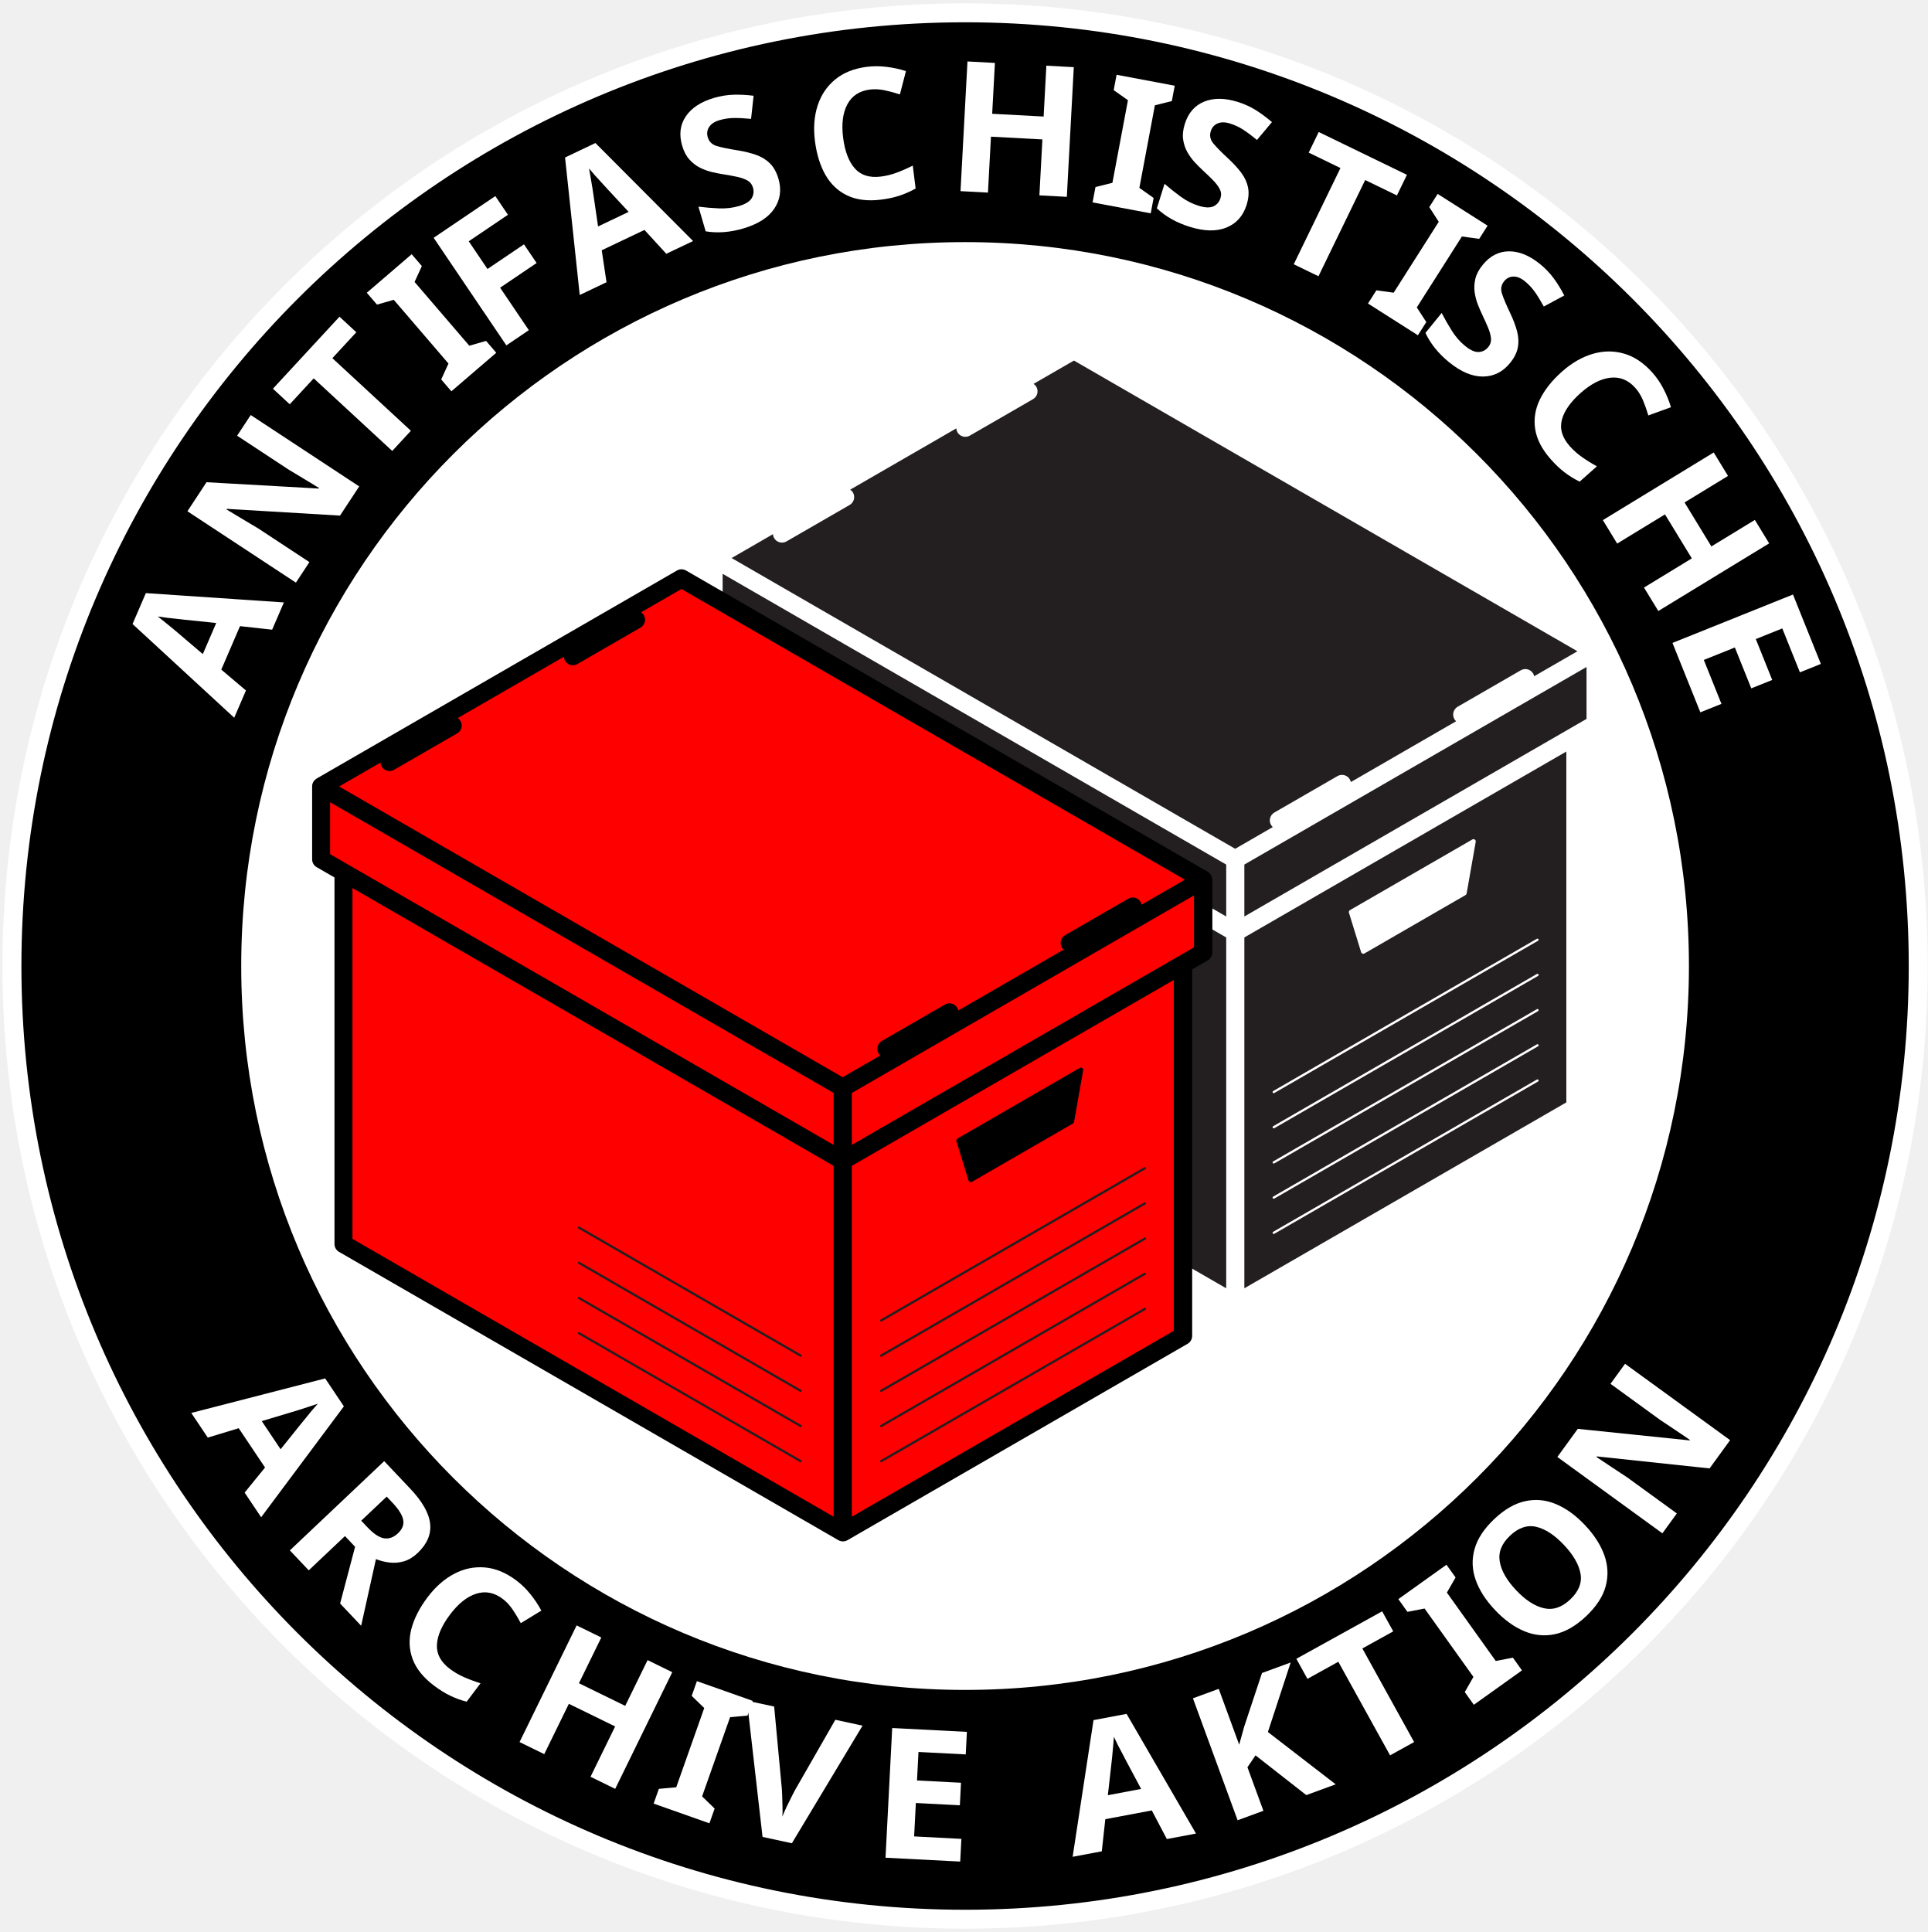
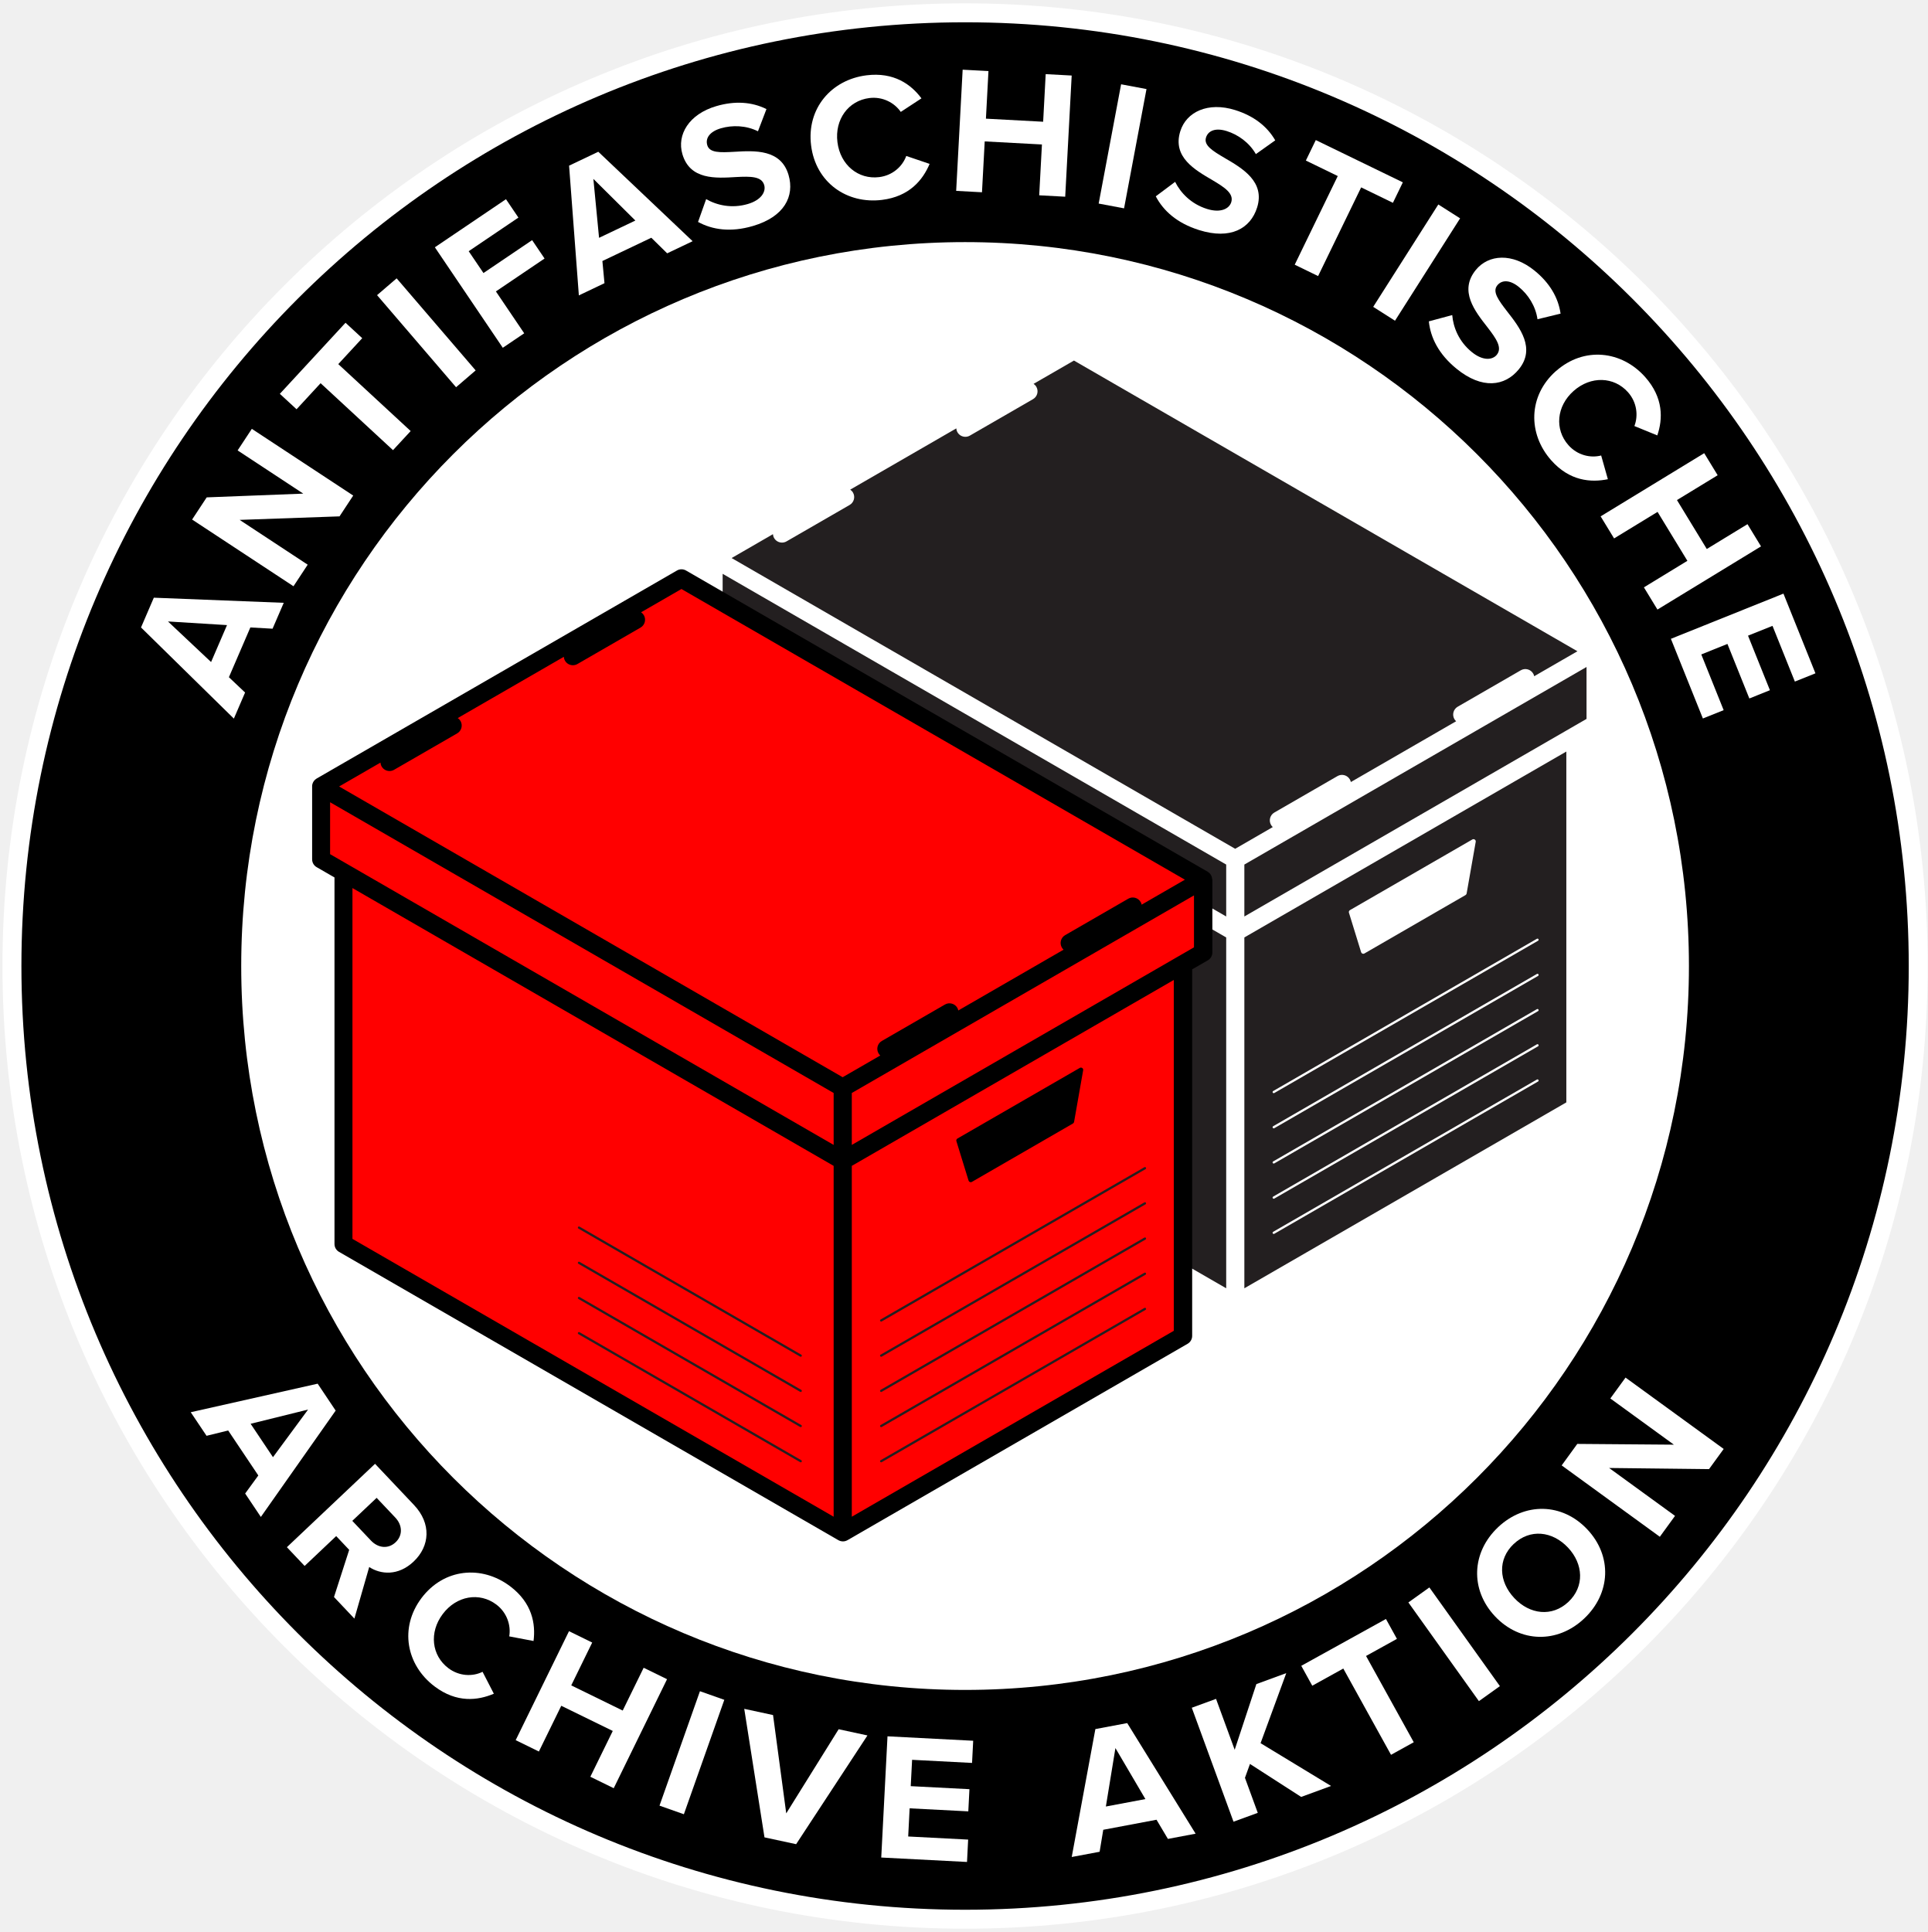
<svg xmlns="http://www.w3.org/2000/svg" id="German" viewBox="0 0 508.59 509.75">
  <defs>
    <style>
-       .cls-1, .cls-2 {
+       .cls-1 {
        fill: #fff;
      }

-       .cls-3 {
+       .cls-2 {
        fill: #231f20;
      }

-       .cls-4 {
+       .cls-3 {
        stroke-width: 5px;
      }

-       .cls-4, .cls-5 {
+       .cls-3, .cls-4 {
        stroke: #fff;
        stroke-miterlimit: 10;
      }

-       .cls-5 {
+       .cls-4 {
        fill: red;
-       }
- 
-       .cls-2 {
-         font-family: ProximaNova-Bold, 'Proxima Nova';
-         font-size: 48px;
-         font-weight: 700;
      }
    </style>
  </defs>
  <g id="Outer_Circle" data-name="Outer Circle">
-     <circle class="cls-4" cx="254.65" cy="254.88" r="251.5" />
+     <circle class="cls-3" cx="254.65" cy="254.88" r="251.5" />
  </g>
  <g id="Inner_Circle" data-name="Inner Circle">
    <circle class="cls-1" cx="254.65" cy="254.88" r="191" />
  </g>
-   <text class="cls-2" transform="translate(61.8 189.37) rotate(-66.69)">
-     <tspan x="0" y="0">A</tspan>
-   </text>
-   <text class="cls-2" transform="translate(75.71 157.33) rotate(-56.66)">
-     <tspan x="0" y="0">N</tspan>
-   </text>
-   <text class="cls-2" transform="translate(96.53 126.52) rotate(-47.25)">
-     <tspan x="0" y="0">T</tspan>
-   </text>
-   <text class="cls-2" transform="translate(117.94 104.24) rotate(-40.64)">
-     <tspan x="0" y="0">I</tspan>
-   </text>
-   <text class="cls-2" transform="translate(130.04 93.54) rotate(-34.06)">
-     <tspan x="0" y="0">F</tspan>
-   </text>
-   <text class="cls-2" transform="translate(152.97 77.83) rotate(-25.45)">
-     <tspan x="0" y="0">A</tspan>
-   </text>
-   <text class="cls-2" transform="translate(184.53 63.17) rotate(-16.31)">
-     <tspan x="0" y="0">S</tspan>
-   </text>
-   <text class="cls-2" transform="translate(214.38 54.44) rotate(-7.1)">
-     <tspan x="0" y="0">C</tspan>
-   </text>
-   <text class="cls-2" transform="translate(249.14 50.2) rotate(3.07)">
-     <tspan x="0" y="0">H</tspan>
-   </text>
-   <text class="cls-2" transform="translate(286.79 53.12) rotate(10.65)">
-     <tspan x="0" y="0">I</tspan>
-   </text>
-   <text class="cls-2" transform="translate(302.68 55.82) rotate(17.37)">
-     <tspan x="0" y="0">S</tspan>
-   </text>
-   <text class="cls-2" transform="translate(332.14 65.24) rotate(25.89)">
-     <tspan x="0" y="0">T</tspan>
-   </text>
-   <text class="cls-2" transform="translate(359.67 79.26) rotate(32.45)">
-     <tspan x="0" y="0">I</tspan>
-   </text>
-   <text class="cls-2" transform="translate(373.42 87.67) rotate(39.13)">
-     <tspan x="0" y="0">S</tspan>
-   </text>
-   <text class="cls-2" transform="translate(397.53 107.3) rotate(48.43)">
-     <tspan x="0" y="0">C</tspan>
-   </text>
-   <text class="cls-2" transform="translate(420.69 133.55) rotate(58.61)">
-     <tspan x="0" y="0">H</tspan>
-   </text>
-   <text class="cls-2" transform="translate(439.7 165.63) rotate(68.12)">
-     <tspan x="0" y="0">E</tspan>
-   </text>
-   <text class="cls-2" transform="translate(50.47 372.8) rotate(56.18)">
-     <tspan x="0" y="0">A</tspan>
-   </text>
-   <text class="cls-2" transform="translate(73.52 405.93) rotate(46.59)">
-     <tspan x="0" y="0">R</tspan>
-   </text>
-   <text class="cls-2" transform="translate(100.3 433.44) rotate(36.96)">
-     <tspan x="0" y="0">C</tspan>
-   </text>
-   <text class="cls-2" transform="translate(133.22 457.74) rotate(26.07)">
-     <tspan x="0" y="0">H</tspan>
-   </text>
-   <text class="cls-2" transform="translate(171.03 475.36) rotate(19.46)">
-     <tspan x="0" y="0">I</tspan>
-   </text>
-   <text class="cls-2" transform="translate(189.86 482.21) rotate(12.19)">
-     <tspan x="0" y="0">V</tspan>
-   </text>
-   <text class="cls-2" transform="translate(229.35 489.93) rotate(2.95)">
-     <tspan x="0" y="0">E</tspan>
-   </text>
-   <text class="cls-2" transform="translate(263.93 490.89) rotate(-3.56)">
-     <tspan x="0" y="0"> </tspan>
-   </text>
-   <text class="cls-2" transform="translate(283.03 489.91) rotate(-10.67)">
-     <tspan x="0" y="0">A</tspan>
-   </text>
-   <text class="cls-2" transform="translate(322.51 481.75) rotate(-20.12)">
-     <tspan x="0" y="0">K</tspan>
-   </text>
-   <text class="cls-2" transform="translate(357.81 468.11) rotate(-28.95)">
-     <tspan x="0" y="0">T</tspan>
-   </text>
-   <text class="cls-2" transform="translate(387.65 450.69) rotate(-35.55)">
-     <tspan x="0" y="0">I</tspan>
-   </text>
-   <text class="cls-2" transform="translate(404.26 439.22) rotate(-43.33)">
-     <tspan x="0" y="0">O</tspan>
-   </text>
-   <text class="cls-2" transform="translate(436.11 408.05) rotate(-53.99)">
-     <tspan x="0" y="0">N</tspan>
-   </text>
  <g>
-     <polygon class="cls-3" points="325.94 344.06 194.18 267.99 194.18 169.89 188.28 166.48 188.28 147.25 325.94 226.73 325.94 344.06" />
-     <polygon class="cls-3" points="415.7 292.25 325.94 344.06 325.94 226.73 421.02 171.83 421.02 191.07 415.7 194.14 415.7 292.25" />
-     <polygon class="cls-3" points="325.94 226.73 188.28 147.25 283.36 92.35 421.02 171.83 325.94 226.73" />
+     <path class="cls-1" d="m66.06,165.55l-5.66,13.13,4.27,4.04-2.96,6.88-24.5-24.05,3.38-7.85,34.28,1.35-2.95,6.83-5.87-.33Zm-10.36,9.12l4.2-9.74-15.58-.96,11.38,10.71Z" />
+     <path class="cls-1" d="m63.23,137.17l17.96,11.82-3.75,5.69-26.75-17.6,3.85-5.85,25.48-.99-17.32-11.4,3.75-5.69,26.75,17.6-3.61,5.49-26.36.93Z" />
+     <path class="cls-1" d="m84.6,101.1l-6.35,6.88-4.41-4.07,17.33-18.75,4.41,4.07-6.32,6.84,19.1,17.66-4.66,5.04-19.1-17.66Z" />
+     <path class="cls-1" d="m99.49,77.88l5.17-4.44,20.85,24.29-5.17,4.44-20.85-24.3Z" />
+     <path class="cls-1" d="m114.74,65.25l18.77-12.69,3.28,4.85-13.12,8.87,3.9,5.76,12.84-8.68,3.28,4.85-12.84,8.68,7.47,11.05-5.65,3.82-17.93-26.52Z" />
+     <path class="cls-1" d="m171.87,62.72l-12.92,6.15.55,5.85-6.76,3.22-2.58-34.23,7.71-3.67,24.89,23.6-6.72,3.2-4.19-4.12Zm-13.8.03l9.58-4.56-11.08-10.99,1.5,15.55Z" />
+     <path class="cls-1" d="m186.33,52.54c2.83,1.62,6.74,2.53,10.98,1.29,3.59-1.05,4.85-3.27,4.33-5.02-.67-2.3-3.57-2.3-7.36-2.1-5.36.32-12.21.82-14.22-6.04-1.5-5.11,1.71-10.55,8.95-12.67,4.88-1.43,9.37-1.14,13.23.78l-2.24,5.86c-3.16-1.58-6.79-1.66-9.78-.79-2.95.86-4.14,2.61-3.6,4.45.61,2.07,3.38,1.96,7.16,1.75,5.4-.33,12.3-.7,14.29,6.12,1.64,5.62-1.12,11.03-9.41,13.46-5.9,1.73-10.71.98-14.47-1.07l2.14-6.03Z" />
+     <path class="cls-1" d="m214.02,38.38c-1.22-9.76,5.34-17.35,14.62-18.51,7.24-.9,11.76,2.4,14.5,6.08l-5.46,3.58c-1.65-2.41-4.77-4.1-8.29-3.66-5.53.69-9.17,5.64-8.42,11.64.75,6,5.49,9.91,11.02,9.22,3.53-.44,6.13-2.8,7.14-5.58l6.16,2.09c-1.79,4.24-5.31,8.6-12.55,9.5-9.29,1.16-17.5-4.59-18.72-14.36Z" />
+     <path class="cls-1" d="m274.93,38.12l-15.1-.81-.72,13.42-6.81-.37,1.71-31.97,6.81.36-.67,12.56,15.1.81.67-12.56,6.86.37-1.71,31.97-6.86-.37.72-13.42Z" />
+     <path class="cls-1" d="m295.82,22.24l6.7,1.26-5.92,31.47-6.7-1.26,5.92-31.47Z" />
+     <path class="cls-1" d="m310.07,47.97c1.45,2.92,4.21,5.84,8.42,7.16,3.57,1.12,5.84-.03,6.39-1.77.72-2.29-1.7-3.9-4.96-5.83-4.63-2.71-10.62-6.09-8.48-12.91,1.59-5.08,7.28-7.83,14.47-5.58,4.86,1.52,8.43,4.25,10.58,7.99l-5.11,3.63c-1.76-3.07-4.72-5.15-7.7-6.08-2.93-.92-4.89-.12-5.46,1.71-.64,2.06,1.72,3.51,4.99,5.43,4.68,2.72,10.62,6.24,8.5,13.02-1.75,5.59-7.05,8.56-15.3,5.97-5.86-1.84-9.46-5.12-11.44-8.91l5.12-3.83Z" />
+     <path class="cls-1" d="m352.99,46.45l-8.42-4.09,2.62-5.4,22.97,11.15-2.62,5.4-8.38-4.07-11.36,23.4-6.17-3,11.36-23.4Z" />
+     <path class="cls-1" d="m379.52,53.95l5.75,3.66-17.18,27.01-5.75-3.66,17.18-27.01Z" />
+     <path class="cls-1" d="m383.19,83.12c.27,3.25,1.74,6.98,5.17,9.77,2.9,2.36,5.44,2.13,6.59.72,1.51-1.86-.13-4.25-2.45-7.25-3.3-4.23-7.6-9.59-3.09-15.13,3.36-4.13,9.66-4.58,15.51.18,3.95,3.21,6.25,7.07,6.86,11.34l-6.09,1.48c-.5-3.5-2.48-6.53-4.9-8.5-2.38-1.94-4.5-1.93-5.71-.44-1.36,1.68.3,3.89,2.62,6.9,3.34,4.26,7.55,9.73,3.07,15.24-3.69,4.54-9.72,5.33-16.42-.12-4.77-3.88-6.89-8.26-7.33-12.52l6.17-1.66Z" />
+     <path class="cls-1" d="m410.57,97.91c7.36-6.53,17.33-5.42,23.54,1.58,4.84,5.46,4.68,11.06,3.19,15.39l-6.04-2.47c1.05-2.73.68-6.25-1.68-8.91-3.7-4.17-9.84-4.36-14.36-.35-4.53,4.01-5.06,10.14-1.37,14.3,2.36,2.66,5.78,3.47,8.64,2.73l1.77,6.26c-4.51.92-10.1.48-14.94-4.98-6.21-7-6.12-17.03,1.24-23.56Z" />
+     <path class="cls-1" d="m445.24,147.97l-7.87-12.91-11.47,7-3.55-5.82,27.33-16.67,3.55,5.82-10.74,6.55,7.87,12.91,10.74-6.55,3.57,5.86-27.33,16.67-3.57-5.86,11.47-7Z" />
+     <path class="cls-1" d="m470.59,156.63l8.44,21.02-5.43,2.18-5.9-14.7-6.46,2.59,5.78,14.39-5.43,2.18-5.78-14.39-6.9,2.77,5.9,14.7-5.48,2.2-8.44-21.02,29.71-11.93Z" />
+   </g>
+   <g>
+     <path class="cls-1" d="m68.17,389.31l-7.96-11.88-5.71,1.4-4.17-6.22,33.49-7.53,4.75,7.1-19.74,28.06-4.14-6.18,3.46-4.75Zm-2.04-13.65l5.9,8.81,9.26-12.56-15.17,3.75Z" />
+     <path class="cls-1" d="m92.14,408.92l-3.43-3.63-8.33,7.88-4.68-4.95,23.26-22,10.29,10.88c4.59,4.85,4.22,10.81-.11,14.91-4.11,3.89-8.75,3.39-11.72,1.44l-3.91,13.61-5.38-5.69,4.01-12.45Zm12.16-8.52l-4.92-5.2-6.42,6.07,4.92,5.2c1.88,1.99,4.55,2.3,6.51.45,1.95-1.85,1.79-4.54-.09-6.52Z" />
+     <path class="cls-1" d="m111.21,421.65c5.92-7.86,15.9-8.76,23.38-3.13,5.83,4.39,6.78,9.91,6.19,14.45l-6.41-1.22c.49-2.88-.58-6.26-3.41-8.4-4.45-3.35-10.51-2.32-14.14,2.51-3.64,4.83-2.95,10.94,1.5,14.29,2.84,2.13,6.35,2.26,9.01.95l2.98,5.78c-4.24,1.8-9.79,2.48-15.62-1.91-7.48-5.63-9.38-15.47-3.47-23.33Z" />
+     <path class="cls-1" d="m161.68,456.7l-13.58-6.64-5.91,12.07-6.12-3,14.07-28.75,6.12,3-5.53,11.3,13.58,6.64,5.53-11.29,6.17,3.02-14.07,28.76-6.17-3.02,5.91-12.07Z" />
+     <path class="cls-1" d="m184.69,446.22l6.43,2.27-10.67,30.19-6.43-2.27,10.67-30.19Z" />
+     <path class="cls-1" d="m196.38,450.87l7.6,1.64,3.48,25.94,13.83-22.2,7.6,1.64-18.82,28.69-8.35-1.8-5.34-33.91Z" />
+     <path class="cls-1" d="m234.16,458.12l22.63,1.17-.3,5.85-15.82-.82-.36,6.95,15.49.8-.3,5.85-15.48-.8-.38,7.43,15.82.82-.3,5.9-22.63-1.17,1.65-31.98Z" />
+     <path class="cls-1" d="m305.17,480.13l-14.06,2.65-.96,5.8-7.36,1.38,6.24-33.75,8.4-1.58,18.05,29.18-7.31,1.38-3-5.05Zm-13.36-3.49l10.42-1.96-7.91-13.46-2.52,15.42Z" />
+     <path class="cls-1" d="m329.82,465.42l-1.32,3.65,3.38,9.24-6.4,2.34-11.01-30.07,6.4-2.34,4.92,13.43,5.72-17.33,7.89-2.89-6.78,18.48,18.6,11.29-7.89,2.89-13.51-8.7Z" />
+     <path class="cls-1" d="m354.45,440.24l-8.19,4.53-2.9-5.25,22.34-12.36,2.9,5.25-8.15,4.51,12.59,22.76-6,3.32-12.59-22.76Z" />
+     <path class="cls-1" d="m371.62,422.8l5.54-3.96,18.61,26.04-5.54,3.96-18.61-26.04Z" />
+     <path class="cls-1" d="m395.27,402.96c7.05-6.65,16.93-6.47,23.55.55,6.62,7.02,6.23,16.89-.82,23.54-7.02,6.62-16.89,6.43-23.51-.58-6.62-7.02-6.23-16.89.79-23.51Zm4.15,4.4c-4.29,4.05-3.96,9.93.16,14.3,4.08,4.33,9.97,5.04,14.27.99,4.29-4.05,3.96-10-.12-14.33-4.12-4.37-10.01-5.01-14.3-.96Z" />
+     <path class="cls-1" d="m424.59,387.32l17.39,12.64-4.01,5.51-25.9-18.83,4.12-5.67,25.49.2-16.77-12.19,4.01-5.51,25.9,18.83-3.87,5.32-26.37-.3Z" />
+   </g>
+   <g>
+     <polygon class="cls-2" points="325.94 344.06 194.18 267.99 194.18 169.89 188.28 166.48 188.28 147.25 325.94 226.73 325.94 344.06" />
+     <polygon class="cls-2" points="415.7 292.25 325.94 344.06 325.94 226.73 421.02 171.83 421.02 191.07 415.7 194.14 415.7 292.25" />
+     <polygon class="cls-2" points="325.94 226.73 188.28 147.25 283.36 92.35 421.02 171.83 325.94 226.73" />
    <path class="cls-1" d="m423.41,171.74s0-.1,0-.15c-.01-.11-.03-.22-.05-.32,0-.03-.02-.06-.02-.1-.03-.11-.07-.22-.12-.33-.02-.04-.04-.08-.06-.13-.05-.09-.1-.18-.16-.27-.02-.03-.04-.06-.06-.09-.08-.1-.16-.19-.25-.27-.03-.03-.07-.06-.1-.09-.1-.08-.2-.16-.31-.23,0,0-.02-.01-.02-.02l-137.66-79.48c-.74-.43-1.66-.43-2.4,0l-95.08,54.89s0,0,0,0c-.12.07-.24.16-.34.25-.03.02-.06.05-.08.07-.1.09-.19.19-.28.3,0,.01-.02.03-.03.04-.07.1-.14.21-.19.32-.02.03-.03.06-.05.1-.06.12-.11.25-.14.38,0,0,0,0,0,0-.03.13-.05.26-.07.39,0,.04,0,.08,0,.11,0,.04,0,.07,0,.11v19.24c0,.86.46,1.65,1.2,2.07l4.7,2.71v96.72c0,.86.46,1.65,1.2,2.07l131.74,76.06s.01,0,.02.01c.37.21.78.32,1.2.32s.83-.11,1.2-.32l89.75-51.82c.74-.43,1.2-1.22,1.2-2.08v-96.72l4.13-2.38c.74-.43,1.2-1.22,1.2-2.07v-19.24s0-.06,0-.09Zm-140.05-76.62l132.87,76.71-11.41,6.59c-.05-.24-.13-.47-.26-.69-.66-1.15-2.13-1.54-3.27-.88l-16.65,9.61c-1.15.66-1.54,2.13-.88,3.27.13.22.28.41.46.57l-27.78,16.04c-.05-.24-.13-.47-.26-.69-.66-1.15-2.13-1.54-3.27-.88l-16.65,9.61c-1.15.66-1.54,2.13-.88,3.27.13.22.28.41.46.57l-9.92,5.73-132.87-76.71,10.9-6.3c.03.35.12.69.31,1.02.44.77,1.25,1.2,2.08,1.2.41,0,.82-.1,1.2-.32l16.65-9.61c1.15-.66,1.54-2.13.88-3.27-.19-.32-.44-.58-.73-.77l27.99-16.16c.03.35.12.69.31,1.02.44.77,1.25,1.2,2.08,1.2.41,0,.82-.1,1.2-.32l16.65-9.61c1.15-.66,1.54-2.13.88-3.27-.19-.32-.44-.58-.73-.77l10.64-6.14Zm-92.68,56.28l132.87,76.71v13.7l-128.17-74s0,0,0,0l-4.7-2.71v-13.7Zm5.9,22.64l73.43,42.39,53.54,30.91v92.57l-126.97-73.31v-92.57Zm216.72,116.82l-84.96,49.05v-92.57l84.96-49.05v92.57Zm5.33-101.18l-64.21,37.07-26.08,15.06v-13.7s90.29-52.13,90.29-52.13v13.7Z" />
    <path class="cls-1" d="m389.14,221.52c-.19-.13-.44-.15-.64-.03l-32.29,18.64c-.24.14-.36.43-.27.69l3.21,10.41c.05.17.18.31.35.38.07.03.14.04.22.04.1,0,.21-.03.3-.08l26.68-15.41c.15-.09.26-.24.29-.41l2.4-13.65c.04-.23-.06-.46-.25-.59Z" />
    <g>
      <path class="cls-1" d="m336.09,288.43c-.1,0-.2-.05-.26-.15-.08-.14-.03-.33.11-.41l69.6-40.18c.14-.08.33-.03.41.11.08.14.03.33-.11.41l-69.6,40.18s-.1.04-.15.04Z" />
      <path class="cls-1" d="m336.09,297.71c-.1,0-.2-.05-.26-.15-.08-.14-.03-.33.11-.41l69.6-40.18c.14-.08.33-.03.41.11.08.14.03.33-.11.41l-69.6,40.18s-.1.04-.15.04Z" />
      <path class="cls-1" d="m336.09,307c-.1,0-.2-.05-.26-.15-.08-.14-.03-.33.11-.41l69.6-40.18c.14-.08.33-.03.41.11.08.14.03.33-.11.41l-69.6,40.18s-.1.04-.15.04Z" />
      <path class="cls-1" d="m336.09,316.28c-.1,0-.2-.05-.26-.15-.08-.14-.03-.33.11-.41l69.6-40.18c.14-.08.33-.03.41.11.08.14.03.33-.11.41l-69.6,40.18s-.1.04-.15.04Z" />
      <path class="cls-1" d="m336.09,325.57c-.1,0-.2-.05-.26-.15-.08-.14-.03-.33.11-.41l69.6-40.18c.14-.08.33-.03.41.11.08.14.03.33-.11.41l-69.6,40.18s-.1.04-.15.04Z" />
    </g>
  </g>
  <g>
-     <polygon class="cls-5" points="222.36 404.33 90.6 328.26 90.6 230.16 84.7 226.75 84.7 207.52 222.37 286.99 222.36 404.33" />
-     <polygon class="cls-5" points="312.12 352.52 222.36 404.33 222.37 286.99 317.44 232.1 317.44 251.34 312.12 254.41 312.12 352.52" />
-     <polygon class="cls-5" points="222.37 286.99 84.7 207.52 179.79 152.62 317.44 232.1 222.37 286.99" />
+     <polygon class="cls-4" points="222.36 404.33 90.6 328.26 90.6 230.16 84.7 226.75 84.7 207.52 222.37 286.99 222.36 404.33" />
+     <polygon class="cls-4" points="312.12 352.52 222.36 404.33 222.37 286.99 317.44 232.1 317.44 251.34 312.12 254.41 312.12 352.52" />
+     <polygon class="cls-4" points="222.37 286.99 84.7 207.52 179.79 152.62 317.44 232.1 222.37 286.99" />
    <path d="m319.83,232.01s0-.1,0-.15c-.01-.11-.03-.22-.05-.32,0-.03-.02-.06-.02-.1-.03-.11-.07-.22-.12-.33-.02-.04-.04-.08-.06-.13-.05-.09-.1-.18-.16-.27-.02-.03-.04-.06-.06-.09-.08-.1-.16-.19-.25-.27-.03-.03-.07-.06-.1-.09-.1-.08-.2-.16-.31-.23,0,0-.02-.01-.02-.02l-137.66-79.48c-.74-.43-1.66-.43-2.4,0l-95.08,54.89s0,0,0,0c-.12.07-.24.16-.34.25-.03.02-.06.05-.08.07-.1.09-.19.19-.28.3,0,.01-.02.03-.03.04-.07.1-.14.21-.19.32-.02.03-.03.06-.05.1-.06.12-.11.25-.14.38,0,0,0,0,0,0-.03.13-.05.26-.07.39,0,.04,0,.08,0,.11,0,.04,0,.07,0,.11v19.24c0,.86.46,1.65,1.2,2.07l4.7,2.71v96.72c0,.86.46,1.65,1.2,2.07l131.74,76.06s.01,0,.02.01c.37.21.78.32,1.2.32s.83-.11,1.2-.32l89.75-51.82c.74-.43,1.2-1.22,1.2-2.07v-96.72l4.13-2.38c.74-.43,1.2-1.22,1.2-2.08v-19.24s0-.06,0-.09Zm-140.05-76.62l132.87,76.71-11.41,6.59c-.05-.24-.13-.47-.26-.69-.66-1.15-2.13-1.54-3.27-.88l-16.65,9.61c-1.15.66-1.54,2.13-.88,3.27.13.22.28.41.46.57l-27.78,16.04c-.05-.24-.13-.47-.25-.69-.66-1.15-2.13-1.54-3.27-.88l-16.65,9.61c-1.15.66-1.54,2.13-.88,3.27.13.22.28.41.46.57l-9.92,5.73-132.87-76.71,10.91-6.3c.03.35.12.69.31,1.02.44.77,1.25,1.2,2.08,1.2.41,0,.82-.1,1.2-.32l16.65-9.61c1.15-.66,1.54-2.13.88-3.27-.19-.32-.44-.58-.73-.77l27.99-16.16c.03.35.12.69.31,1.02.44.77,1.25,1.2,2.08,1.2.41,0,.82-.1,1.2-.32l16.65-9.61c1.15-.66,1.54-2.13.88-3.27-.19-.32-.44-.58-.73-.77l10.64-6.14Zm-92.68,56.28l132.87,76.71v13.7l-128.17-74s0,0,0,0l-4.7-2.71v-13.7Zm5.9,22.64l73.43,42.39,53.54,30.91v92.57l-126.97-73.31v-92.57Zm216.72,116.82l-84.96,49.05v-92.57l84.96-49.05v92.57Zm5.33-101.18l-64.21,37.07-26.08,15.06v-13.7s90.29-52.13,90.29-52.13v13.7Z" />
    <path d="m285.56,281.79c-.19-.13-.44-.15-.64-.03l-32.29,18.64c-.24.14-.36.43-.27.69l3.21,10.41c.05.17.18.31.35.38.07.03.14.04.22.04.1,0,.21-.03.3-.08l26.68-15.41c.15-.09.26-.24.29-.41l2.4-13.65c.04-.23-.06-.46-.25-.59Z" />
    <g>
-       <path class="cls-3" d="m232.51,348.7c-.1,0-.2-.05-.26-.15-.08-.14-.03-.33.11-.41l69.6-40.18c.14-.08.33-.03.41.11.08.14.03.33-.11.41l-69.6,40.18s-.1.04-.15.04Z" />
-       <path class="cls-3" d="m232.51,357.98c-.1,0-.2-.05-.26-.15-.08-.14-.03-.33.11-.41l69.6-40.18c.14-.08.33-.03.41.11.08.14.03.33-.11.41l-69.6,40.18s-.1.04-.15.04Z" />
-       <path class="cls-3" d="m232.51,367.27c-.1,0-.2-.05-.26-.15-.08-.14-.03-.33.11-.41l69.6-40.18c.14-.08.33-.03.41.11.08.14.03.33-.11.41l-69.6,40.18s-.1.04-.15.04Z" />
-       <path class="cls-3" d="m232.51,376.55c-.1,0-.2-.05-.26-.15-.08-.14-.03-.33.11-.41l69.6-40.18c.14-.08.33-.03.41.11.08.14.03.33-.11.41l-69.6,40.18s-.1.04-.15.04Z" />
-       <path class="cls-3" d="m232.51,385.83c-.1,0-.2-.05-.26-.15-.08-.14-.03-.33.11-.41l69.6-40.18c.14-.08.33-.03.41.11.08.14.03.33-.11.41l-69.6,40.18s-.1.04-.15.04Z" />
+       <path class="cls-2" d="m232.51,348.7c-.1,0-.2-.05-.26-.15-.08-.14-.03-.33.11-.41l69.6-40.18c.14-.08.33-.03.41.11.08.14.03.33-.11.41l-69.6,40.18s-.1.04-.15.04Z" />
+       <path class="cls-2" d="m232.51,357.98c-.1,0-.2-.05-.26-.15-.08-.14-.03-.33.11-.41l69.6-40.18c.14-.08.33-.03.41.11.08.14.03.33-.11.41l-69.6,40.18s-.1.04-.15.04Z" />
+       <path class="cls-2" d="m232.51,367.27c-.1,0-.2-.05-.26-.15-.08-.14-.03-.33.11-.41l69.6-40.18c.14-.08.33-.03.41.11.08.14.03.33-.11.41l-69.6,40.18s-.1.04-.15.04Z" />
+       <path class="cls-2" d="m232.51,376.55c-.1,0-.2-.05-.26-.15-.08-.14-.03-.33.11-.41l69.6-40.18c.14-.08.33-.03.41.11.08.14.03.33-.11.41l-69.6,40.18s-.1.04-.15.04Z" />
+       <path class="cls-2" d="m232.51,385.83c-.1,0-.2-.05-.26-.15-.08-.14-.03-.33.11-.41l69.6-40.18c.14-.08.33-.03.41.11.08.14.03.33-.11.41l-69.6,40.18s-.1.04-.15.04Z" />
    </g>
    <g>
-       <path class="cls-3" d="m211.28,357.98c-.05,0-.1-.01-.15-.04l-58.51-33.78c-.14-.08-.19-.27-.11-.41.08-.14.27-.19.41-.11l58.51,33.78c.14.08.19.27.11.41-.05.1-.16.15-.26.15Z" />
-       <path class="cls-3" d="m211.28,367.27c-.05,0-.1-.01-.15-.04l-58.51-33.78c-.14-.08-.19-.27-.11-.41.08-.14.27-.19.41-.11l58.51,33.78c.14.08.19.27.11.41-.05.1-.16.15-.26.15Z" />
-       <path class="cls-3" d="m211.28,376.55c-.05,0-.1-.01-.15-.04l-58.51-33.78c-.14-.08-.19-.27-.11-.41.08-.14.27-.19.41-.11l58.51,33.78c.14.08.19.27.11.41-.05.1-.16.15-.26.15Z" />
-       <path class="cls-3" d="m211.28,385.83c-.05,0-.1-.01-.15-.04l-58.51-33.78c-.14-.08-.19-.27-.11-.41.08-.14.27-.19.41-.11l58.51,33.78c.14.08.19.27.11.41-.05.1-.16.15-.26.15Z" />
+       <path class="cls-2" d="m211.28,357.98c-.05,0-.1-.01-.15-.04l-58.51-33.78c-.14-.08-.19-.27-.11-.41.08-.14.27-.19.41-.11l58.51,33.78c.14.08.19.27.11.41-.05.1-.16.15-.26.15Z" />
+       <path class="cls-2" d="m211.28,367.27c-.05,0-.1-.01-.15-.04l-58.51-33.78c-.14-.08-.19-.27-.11-.41.08-.14.27-.19.41-.11l58.51,33.78c.14.08.19.27.11.41-.05.1-.16.15-.26.15Z" />
+       <path class="cls-2" d="m211.28,376.55c-.05,0-.1-.01-.15-.04l-58.51-33.78c-.14-.08-.19-.27-.11-.41.08-.14.27-.19.41-.11l58.51,33.78c.14.08.19.27.11.41-.05.1-.16.15-.26.15Z" />
+       <path class="cls-2" d="m211.28,385.83c-.05,0-.1-.01-.15-.04l-58.51-33.78c-.14-.08-.19-.27-.11-.41.08-.14.27-.19.41-.11l58.51,33.78c.14.08.19.27.11.41-.05.1-.16.15-.26.15Z" />
    </g>
  </g>
</svg>
